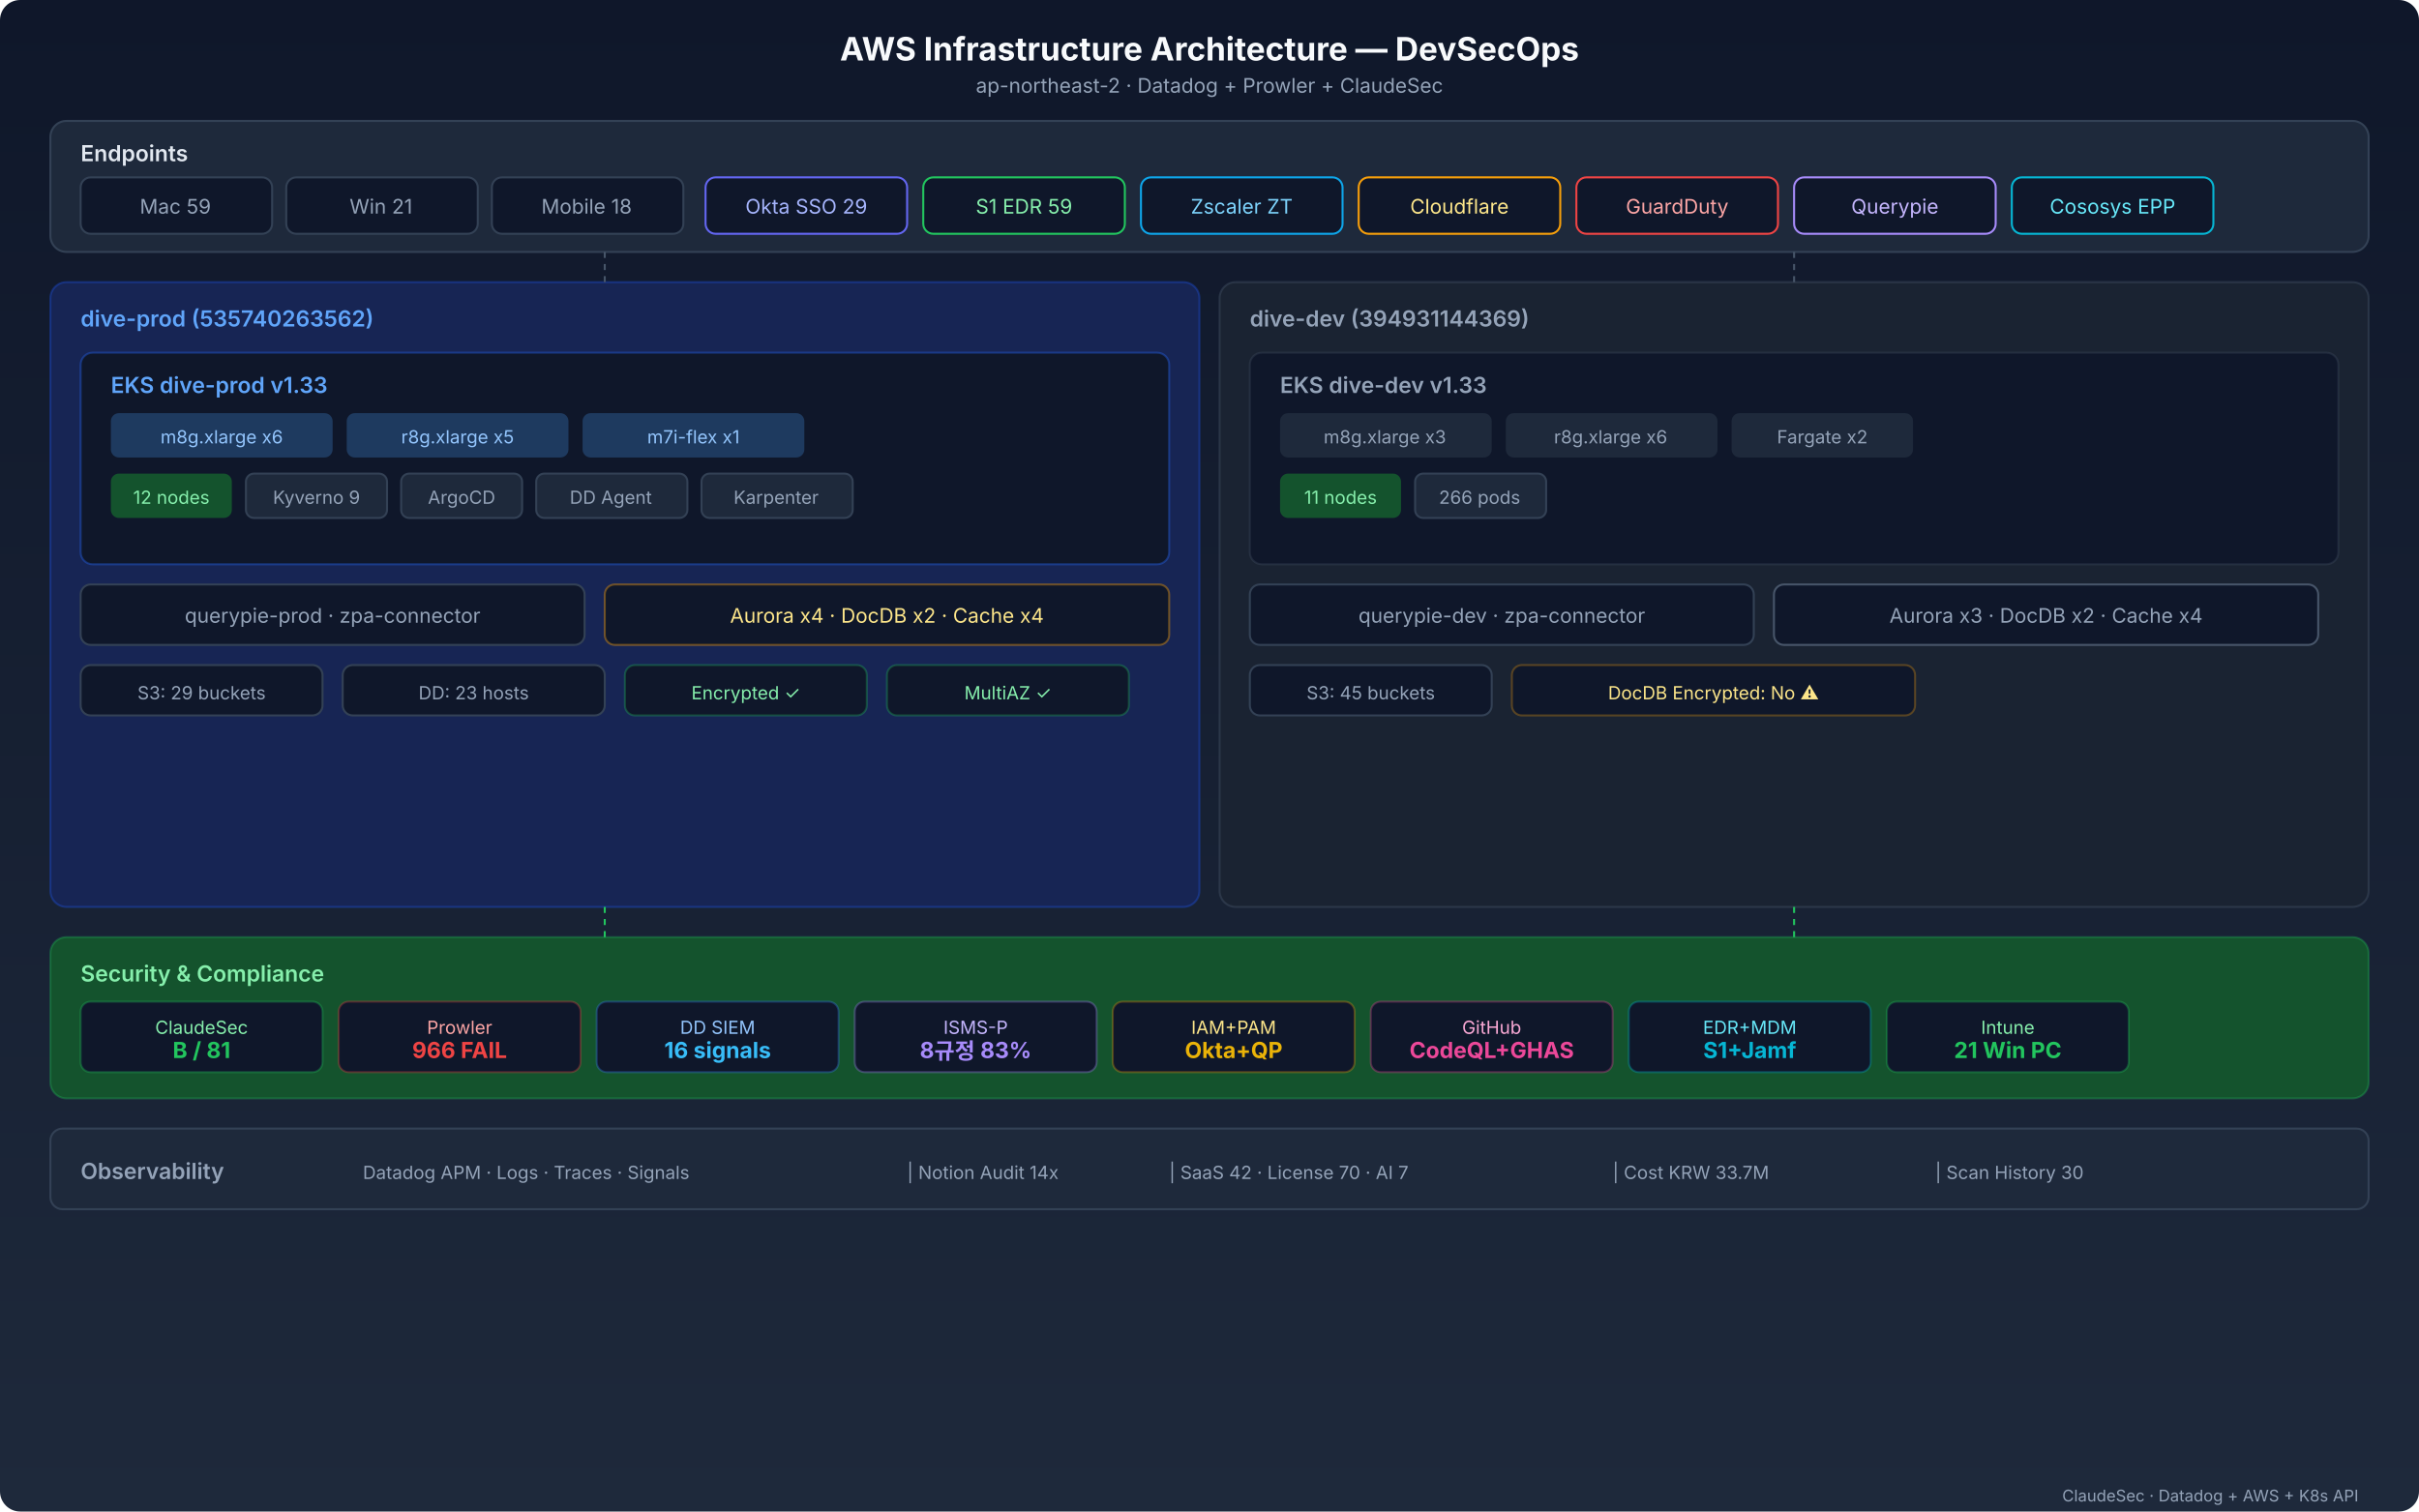
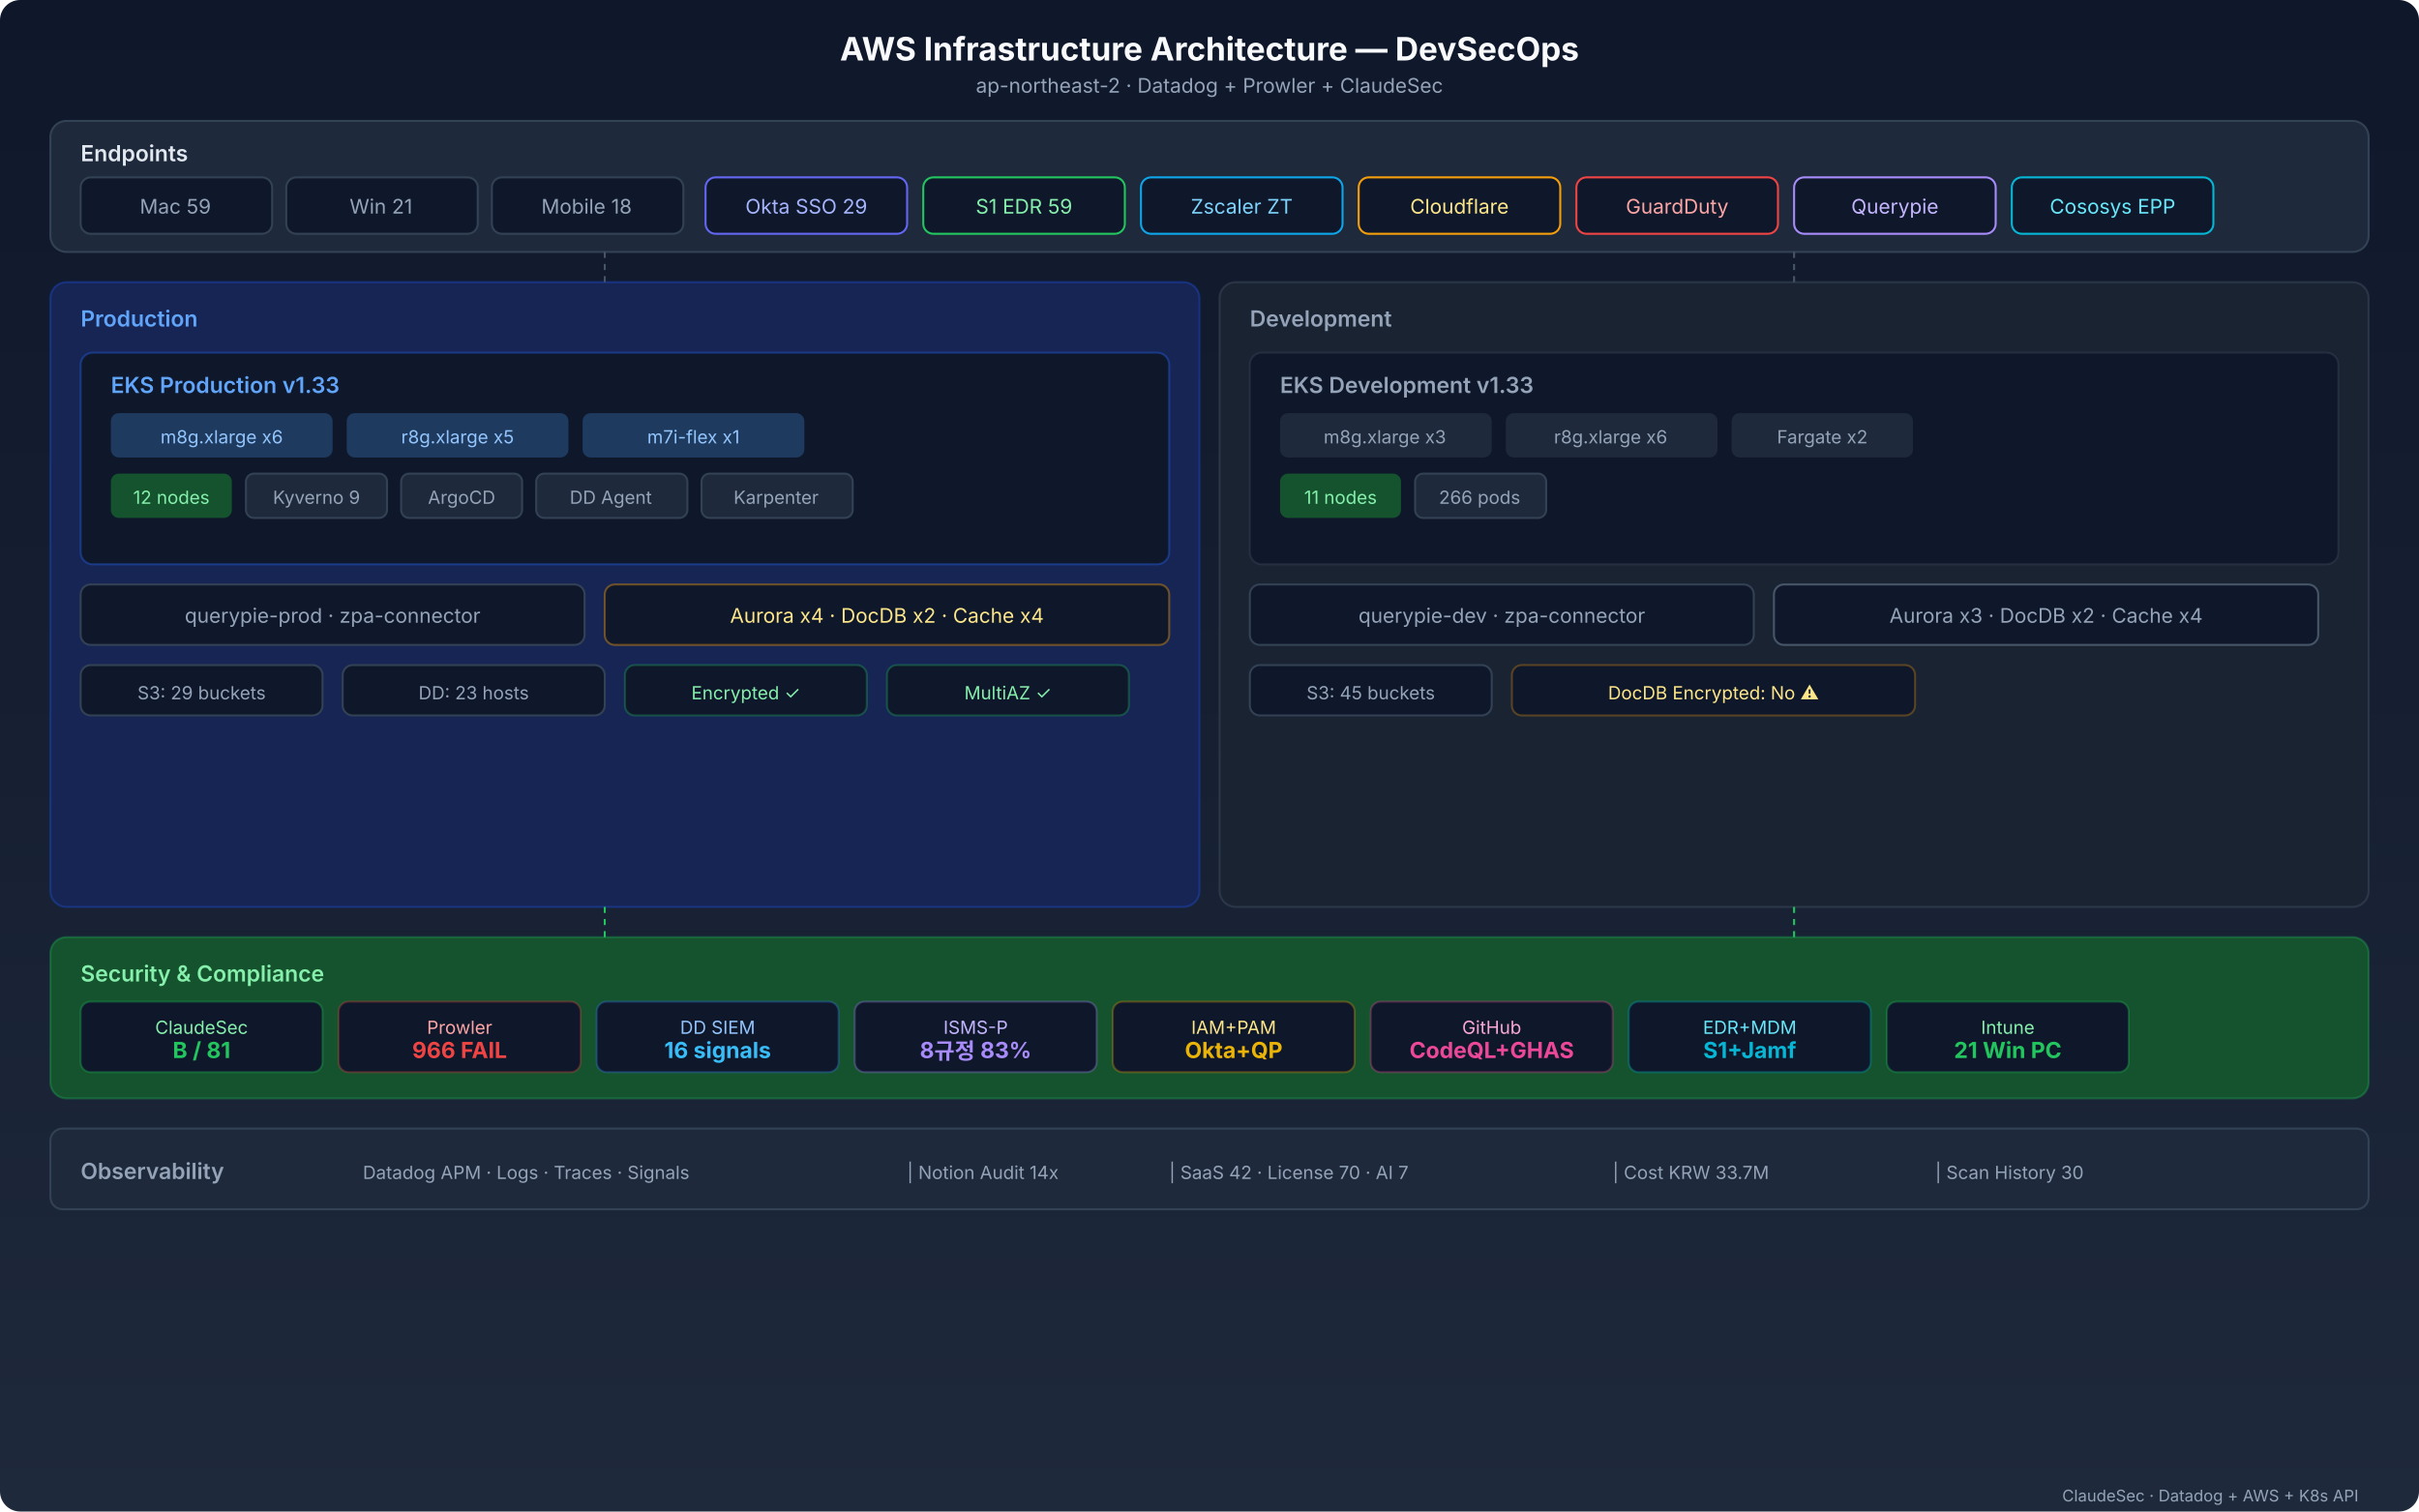
<svg xmlns="http://www.w3.org/2000/svg" viewBox="0 0 1200 750" width="1200" height="750">
  <defs>
    <linearGradient id="bg" x1="0" y1="0" x2="0" y2="1">
      <stop offset="0%" stop-color="#0f172a" />
      <stop offset="100%" stop-color="#1e293b" />
    </linearGradient>
  </defs>
  <style>
text{font-family:-apple-system,'Segoe UI',system-ui,sans-serif;fill:#e2e8f0}
.t{font-size:16px;font-weight:700;fill:#f8fafc}.s{font-size:10px;fill:#94a3b8}.l{font-size:11px;font-weight:600}.c{font-size:12px;font-weight:700}.sm{font-size:9px;fill:#94a3b8}
</style>
  <rect width="1200" height="750" fill="url(#bg)" rx="10" />
  <text x="600" y="30" text-anchor="middle" class="t">AWS Infrastructure Architecture — DevSecOps</text>
  <text x="600" y="46" text-anchor="middle" class="s">ap-northeast-2 · Datadog + Prowler + ClaudeSec</text>
  <rect x="25" y="60" width="1150" height="65" rx="8" fill="#1e293b" stroke="#334155" />
  <text x="40" y="80" class="l">Endpoints</text>
  <rect x="40" y="88" width="95" height="28" rx="5" fill="#0f172a" stroke="#334155" />
  <text x="87" y="106" text-anchor="middle" class="s">Mac 59</text>
  <rect x="142" y="88" width="95" height="28" rx="5" fill="#0f172a" stroke="#334155" />
  <text x="189" y="106" text-anchor="middle" class="s">Win 21</text>
  <rect x="244" y="88" width="95" height="28" rx="5" fill="#0f172a" stroke="#334155" />
  <text x="291" y="106" text-anchor="middle" class="s">Mobile 18</text>
  <rect x="350" y="88" width="100" height="28" rx="5" fill="#0f172a" stroke="#6366f1" />
  <text x="400" y="106" text-anchor="middle" class="s" style="fill:#a5b4fc">Okta SSO 29</text>
  <rect x="458" y="88" width="100" height="28" rx="5" fill="#0f172a" stroke="#22c55e" />
  <text x="508" y="106" text-anchor="middle" class="s" style="fill:#86efac">S1 EDR 59</text>
  <rect x="566" y="88" width="100" height="28" rx="5" fill="#0f172a" stroke="#0ea5e9" />
  <text x="616" y="106" text-anchor="middle" class="s" style="fill:#7dd3fc">Zscaler ZT</text>
  <rect x="674" y="88" width="100" height="28" rx="5" fill="#0f172a" stroke="#f59e0b" />
  <text x="724" y="106" text-anchor="middle" class="s" style="fill:#fde68a">Cloudflare</text>
  <rect x="782" y="88" width="100" height="28" rx="5" fill="#0f172a" stroke="#ef4444" />
  <text x="832" y="106" text-anchor="middle" class="s" style="fill:#fca5a5">GuardDuty</text>
  <rect x="890" y="88" width="100" height="28" rx="5" fill="#0f172a" stroke="#a78bfa" />
  <text x="940" y="106" text-anchor="middle" class="s" style="fill:#c4b5fd">Querypie</text>
  <rect x="998" y="88" width="100" height="28" rx="5" fill="#0f172a" stroke="#06b6d4" />
  <text x="1048" y="106" text-anchor="middle" class="s" style="fill:#67e8f9">Cososys EPP</text>
  <rect x="25" y="140" width="570" height="310" rx="8" fill="#172554" stroke="#1d4ed8" stroke-opacity="0.4" />
-   <text x="40" y="162" class="l" style="fill:#60a5fa">dive-prod (535740263562)</text>
+   <text x="40" y="162" class="l" style="fill:#60a5fa">Production</text>
  <rect x="40" y="175" width="540" height="105" rx="6" fill="#0f172a" stroke="#2563eb" stroke-opacity="0.4" />
-   <text x="55" y="195" class="l" style="fill:#60a5fa">EKS dive-prod v1.33</text>
+   <text x="55" y="195" class="l" style="fill:#60a5fa">EKS Production v1.33</text>
  <rect x="55" y="205" width="110" height="22" rx="4" fill="#1e3a5f" />
  <text x="110" y="220" text-anchor="middle" class="sm" style="fill:#93c5fd">m8g.xlarge x6</text>
  <rect x="172" y="205" width="110" height="22" rx="4" fill="#1e3a5f" />
  <text x="227" y="220" text-anchor="middle" class="sm" style="fill:#93c5fd">r8g.xlarge x5</text>
  <rect x="289" y="205" width="110" height="22" rx="4" fill="#1e3a5f" />
  <text x="344" y="220" text-anchor="middle" class="sm" style="fill:#93c5fd">m7i-flex x1</text>
  <rect x="55" y="235" width="60" height="22" rx="4" fill="#14532d" />
  <text x="85" y="250" text-anchor="middle" class="sm" style="fill:#86efac">12 nodes</text>
  <rect x="122" y="235" width="70" height="22" rx="4" fill="#1e293b" stroke="#334155" />
  <text x="157" y="250" text-anchor="middle" class="sm">Kyverno 9</text>
  <rect x="199" y="235" width="60" height="22" rx="4" fill="#1e293b" stroke="#334155" />
  <text x="229" y="250" text-anchor="middle" class="sm">ArgoCD</text>
  <rect x="266" y="235" width="75" height="22" rx="4" fill="#1e293b" stroke="#334155" />
  <text x="303" y="250" text-anchor="middle" class="sm">DD Agent</text>
  <rect x="348" y="235" width="75" height="22" rx="4" fill="#1e293b" stroke="#334155" />
  <text x="385" y="250" text-anchor="middle" class="sm">Karpenter</text>
  <rect x="40" y="290" width="250" height="30" rx="5" fill="#0f172a" stroke="#334155" />
  <text x="165" y="309" text-anchor="middle" class="s">querypie-prod · zpa-connector</text>
  <rect x="300" y="290" width="280" height="30" rx="5" fill="#0f172a" stroke="#f59e0b" stroke-opacity="0.4" />
  <text x="440" y="309" text-anchor="middle" class="s" style="fill:#fde68a">Aurora x4 · DocDB x2 · Cache x4</text>
  <rect x="40" y="330" width="120" height="25" rx="5" fill="#0f172a" stroke="#334155" />
  <text x="100" y="347" text-anchor="middle" class="sm">S3: 29 buckets</text>
  <rect x="170" y="330" width="130" height="25" rx="5" fill="#0f172a" stroke="#334155" />
  <text x="235" y="347" text-anchor="middle" class="sm">DD: 23 hosts</text>
  <rect x="310" y="330" width="120" height="25" rx="5" fill="#0f172a" stroke="#22c55e" stroke-opacity="0.3" />
  <text x="370" y="347" text-anchor="middle" class="sm" style="fill:#86efac">Encrypted ✓</text>
  <rect x="440" y="330" width="120" height="25" rx="5" fill="#0f172a" stroke="#22c55e" stroke-opacity="0.3" />
  <text x="500" y="347" text-anchor="middle" class="sm" style="fill:#86efac">MultiAZ ✓</text>
  <rect x="605" y="140" width="570" height="310" rx="8" fill="#1a2332" stroke="#475569" stroke-opacity="0.4" />
-   <text x="620" y="162" class="l" style="fill:#94a3b8">dive-dev (394931144369)</text>
+   <text x="620" y="162" class="l" style="fill:#94a3b8">Development</text>
  <rect x="620" y="175" width="540" height="105" rx="6" fill="#0f172a" stroke="#475569" stroke-opacity="0.3" />
-   <text x="635" y="195" class="l" style="fill:#94a3b8">EKS dive-dev v1.33</text>
+   <text x="635" y="195" class="l" style="fill:#94a3b8">EKS Development v1.33</text>
  <rect x="635" y="205" width="105" height="22" rx="4" fill="#1e293b" />
  <text x="687" y="220" text-anchor="middle" class="sm">m8g.xlarge x3</text>
  <rect x="747" y="205" width="105" height="22" rx="4" fill="#1e293b" />
  <text x="799" y="220" text-anchor="middle" class="sm">r8g.xlarge x6</text>
  <rect x="859" y="205" width="90" height="22" rx="4" fill="#1e293b" />
  <text x="904" y="220" text-anchor="middle" class="sm">Fargate x2</text>
  <rect x="635" y="235" width="60" height="22" rx="4" fill="#14532d" />
  <text x="665" y="250" text-anchor="middle" class="sm" style="fill:#86efac">11 nodes</text>
  <rect x="702" y="235" width="65" height="22" rx="4" fill="#1e293b" stroke="#334155" />
  <text x="734" y="250" text-anchor="middle" class="sm">266 pods</text>
  <rect x="620" y="290" width="250" height="30" rx="5" fill="#0f172a" stroke="#334155" />
  <text x="745" y="309" text-anchor="middle" class="s">querypie-dev · zpa-connector</text>
  <rect x="880" y="290" width="270" height="30" rx="5" fill="#0f172a" stroke="#475569" />
  <text x="1015" y="309" text-anchor="middle" class="s">Aurora x3 · DocDB x2 · Cache x4</text>
  <rect x="620" y="330" width="120" height="25" rx="5" fill="#0f172a" stroke="#334155" />
  <text x="680" y="347" text-anchor="middle" class="sm">S3: 45 buckets</text>
  <rect x="750" y="330" width="200" height="25" rx="5" fill="#0f172a" stroke="#f59e0b" stroke-opacity="0.3" />
  <text x="850" y="347" text-anchor="middle" class="sm" style="fill:#fde68a">DocDB Encrypted: No ⚠</text>
  <rect x="25" y="465" width="1150" height="80" rx="8" fill="#14532d" stroke="#22c55e" stroke-opacity="0.3" />
  <text x="40" y="487" class="l" style="fill:#86efac">Security &amp; Compliance</text>
  <rect x="40" y="497" width="120" height="35" rx="5" fill="#0f172a" stroke="#22c55e" stroke-opacity="0.3" />
  <text x="100" y="513" text-anchor="middle" class="sm" style="fill:#86efac">ClaudeSec</text>
  <text x="100" y="525" text-anchor="middle" class="c" style="fill:#22c55e;font-size:11px">B / 81</text>
  <rect x="168" y="497" width="120" height="35" rx="5" fill="#0f172a" stroke="#ef4444" stroke-opacity="0.3" />
  <text x="228" y="513" text-anchor="middle" class="sm" style="fill:#fca5a5">Prowler</text>
  <text x="228" y="525" text-anchor="middle" class="c" style="fill:#ef4444;font-size:11px">966 FAIL</text>
  <rect x="296" y="497" width="120" height="35" rx="5" fill="#0f172a" stroke="#3b82f6" stroke-opacity="0.3" />
  <text x="356" y="513" text-anchor="middle" class="sm" style="fill:#93c5fd">DD SIEM</text>
  <text x="356" y="525" text-anchor="middle" class="c" style="fill:#38bdf8;font-size:11px">16 signals</text>
  <rect x="424" y="497" width="120" height="35" rx="5" fill="#0f172a" stroke="#a78bfa" stroke-opacity="0.3" />
  <text x="484" y="513" text-anchor="middle" class="sm" style="fill:#c4b5fd">ISMS-P</text>
  <text x="484" y="525" text-anchor="middle" class="c" style="fill:#a78bfa;font-size:11px">8규정 83%</text>
  <rect x="552" y="497" width="120" height="35" rx="5" fill="#0f172a" stroke="#f59e0b" stroke-opacity="0.3" />
  <text x="612" y="513" text-anchor="middle" class="sm" style="fill:#fde68a">IAM+PAM</text>
  <text x="612" y="525" text-anchor="middle" class="c" style="fill:#eab308;font-size:11px">Okta+QP</text>
  <rect x="680" y="497" width="120" height="35" rx="5" fill="#0f172a" stroke="#ec4899" stroke-opacity="0.3" />
  <text x="740" y="513" text-anchor="middle" class="sm" style="fill:#f9a8d4">GitHub</text>
  <text x="740" y="525" text-anchor="middle" class="c" style="fill:#ec4899;font-size:11px">CodeQL+GHAS</text>
  <rect x="808" y="497" width="120" height="35" rx="5" fill="#0f172a" stroke="#06b6d4" stroke-opacity="0.3" />
  <text x="868" y="513" text-anchor="middle" class="sm" style="fill:#67e8f9">EDR+MDM</text>
  <text x="868" y="525" text-anchor="middle" class="c" style="fill:#06b6d4;font-size:11px">S1+Jamf</text>
  <rect x="936" y="497" width="120" height="35" rx="5" fill="#0f172a" stroke="#22c55e" stroke-opacity="0.3" />
  <text x="996" y="513" text-anchor="middle" class="sm" style="fill:#86efac">Intune</text>
  <text x="996" y="525" text-anchor="middle" class="c" style="fill:#22c55e;font-size:11px">21 Win PC</text>
  <rect x="25" y="560" width="1150" height="40" rx="6" fill="#1e293b" stroke="#334155" />
  <text x="40" y="585" class="l" style="fill:#94a3b8">Observability</text>
  <text x="180" y="585" class="sm">Datadog APM · Logs · Traces · Signals</text>
  <text x="450" y="585" class="sm">| Notion Audit 14x</text>
  <text x="580" y="585" class="sm">| SaaS 42 · License 70 · AI 7</text>
  <text x="800" y="585" class="sm">| Cost KRW 33.7M</text>
  <text x="960" y="585" class="sm">| Scan History 30</text>
  <line x1="300" y1="125" x2="300" y2="140" stroke="#475569" stroke-width="1" stroke-dasharray="3,3" />
  <line x1="890" y1="125" x2="890" y2="140" stroke="#475569" stroke-width="1" stroke-dasharray="3,3" />
  <line x1="300" y1="450" x2="300" y2="465" stroke="#22c55e" stroke-width="1" stroke-dasharray="3,3" />
  <line x1="890" y1="450" x2="890" y2="465" stroke="#22c55e" stroke-width="1" stroke-dasharray="3,3" />
  <text x="1170" y="745" text-anchor="end" class="sm" style="font-size:8px">ClaudeSec · Datadog + AWS + K8s API</text>
</svg>
